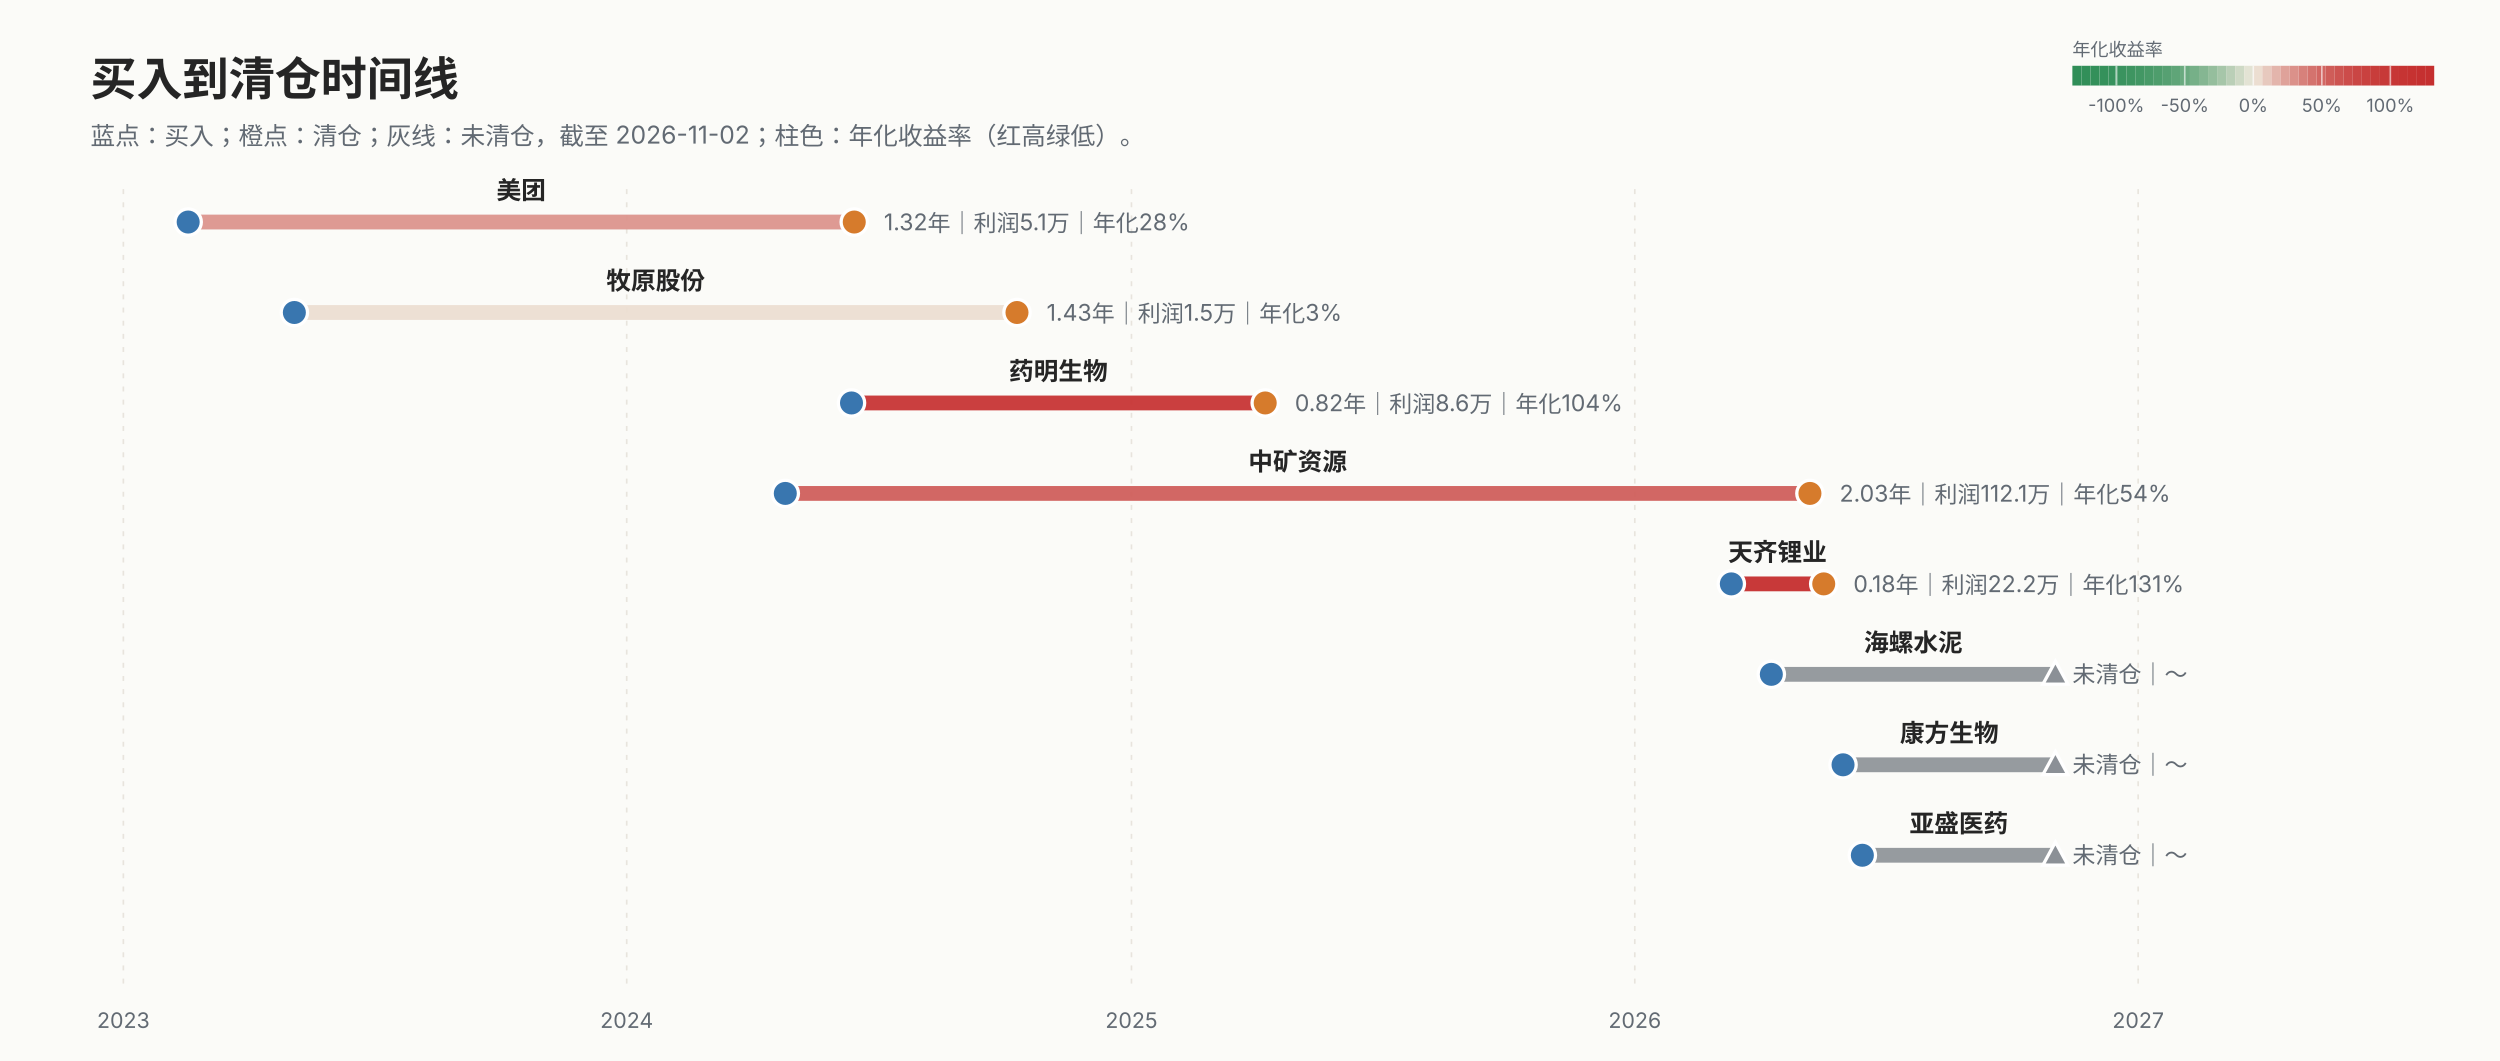
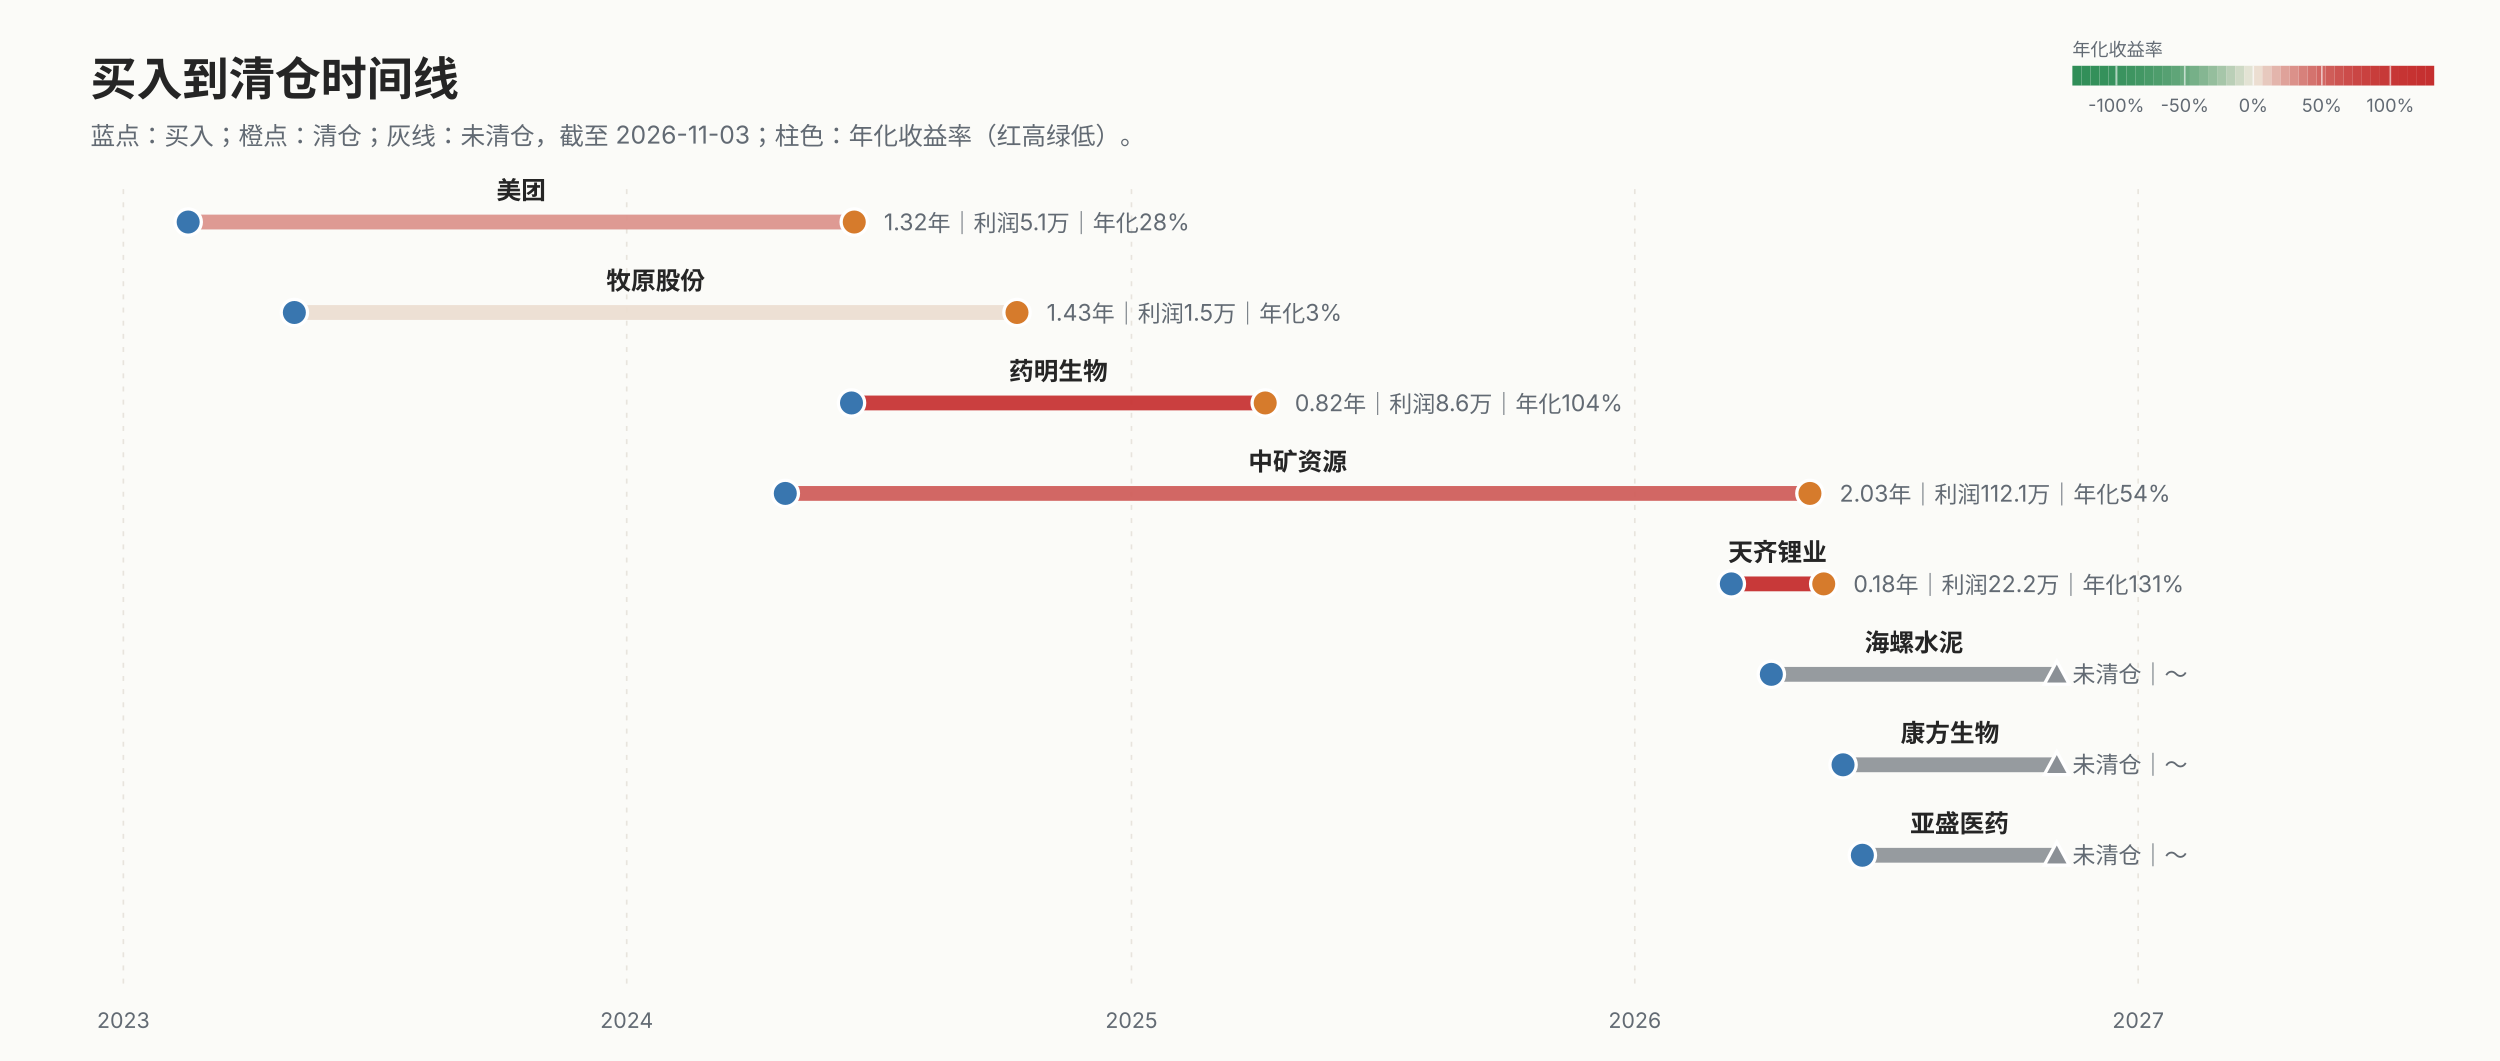
<svg xmlns="http://www.w3.org/2000/svg" width="1520" height="645" viewBox="0 0 1520 645" role="img" aria-label="买入到清仓时间线">
  <rect width="100%" height="100%" fill="#fbfbf8" />
  <style>text{font-family:"Inter","Noto Sans SC","PingFang SC","Microsoft YaHei",Arial,sans-serif;}</style>
  <text x="55" y="58" font-size="28" font-weight="700" fill="#252525">买入到清仓时间线</text>
  <g>
    <rect x="1260.00" y="40" width="5.50" height="12" fill="#308e58" />
    <rect x="1265.50" y="40" width="5.50" height="12" fill="#328f59" />
    <rect x="1271.00" y="40" width="5.50" height="12" fill="#33905a" />
    <rect x="1276.50" y="40" width="5.50" height="12" fill="#35915b" />
    <rect x="1282.00" y="40" width="5.50" height="12" fill="#37925d" />
    <rect x="1287.50" y="40" width="5.50" height="12" fill="#3a935f" />
    <rect x="1293.00" y="40" width="5.50" height="12" fill="#3e9561" />
    <rect x="1298.50" y="40" width="5.50" height="12" fill="#429764" />
    <rect x="1304.00" y="40" width="5.50" height="12" fill="#489a68" />
    <rect x="1309.50" y="40" width="5.50" height="12" fill="#4e9d6c" />
    <rect x="1315.00" y="40" width="5.50" height="12" fill="#56a072" />
    <rect x="1320.50" y="40" width="5.50" height="12" fill="#5fa578" />
    <rect x="1326.00" y="40" width="5.50" height="12" fill="#6aaa7f" />
    <rect x="1331.50" y="40" width="5.50" height="12" fill="#76b088" />
    <rect x="1337.00" y="40" width="5.50" height="12" fill="#85b692" />
    <rect x="1342.50" y="40" width="5.50" height="12" fill="#95be9d" />
    <rect x="1348.00" y="40" width="5.50" height="12" fill="#a6c6a9" />
    <rect x="1353.50" y="40" width="5.50" height="12" fill="#bacfb7" />
    <rect x="1359.00" y="40" width="5.50" height="12" fill="#ced9c5" />
    <rect x="1364.50" y="40" width="5.50" height="12" fill="#e3e3d4" />
    <rect x="1370.00" y="40" width="5.50" height="12" fill="#ecded1" />
    <rect x="1375.50" y="40" width="5.50" height="12" fill="#e7c9be" />
    <rect x="1381.00" y="40" width="5.50" height="12" fill="#e3b5ac" />
    <rect x="1386.50" y="40" width="5.50" height="12" fill="#dfa29a" />
    <rect x="1392.00" y="40" width="5.50" height="12" fill="#db918a" />
    <rect x="1397.50" y="40" width="5.50" height="12" fill="#d7817b" />
    <rect x="1403.00" y="40" width="5.50" height="12" fill="#d4736e" />
    <rect x="1408.50" y="40" width="5.50" height="12" fill="#d26763" />
    <rect x="1414.00" y="40" width="5.50" height="12" fill="#cf5d59" />
    <rect x="1419.50" y="40" width="5.50" height="12" fill="#cd5451" />
    <rect x="1425.00" y="40" width="5.50" height="12" fill="#cc4c4a" />
    <rect x="1430.50" y="40" width="5.50" height="12" fill="#ca4644" />
    <rect x="1436.00" y="40" width="5.50" height="12" fill="#c9413f" />
    <rect x="1441.50" y="40" width="5.50" height="12" fill="#c83d3b" />
    <rect x="1447.00" y="40" width="5.50" height="12" fill="#c73938" />
    <rect x="1452.50" y="40" width="5.50" height="12" fill="#c73635" />
    <rect x="1458.00" y="40" width="5.50" height="12" fill="#c63433" />
    <rect x="1463.50" y="40" width="5.50" height="12" fill="#c63231" />
    <rect x="1469.00" y="40" width="5.50" height="12" fill="#c53030" />
    <rect x="1474.50" y="40" width="5.50" height="12" fill="#c52f2f" />
    <line x1="1286.67" y1="40" x2="1286.67" y2="52" stroke="#fff" stroke-width="1" opacity=".6" />
    <text x="1286.67" y="68" font-size="11" fill="#626a73" text-anchor="middle">-100%</text>
    <line x1="1328.33" y1="40" x2="1328.33" y2="52" stroke="#fff" stroke-width="1" opacity=".6" />
    <text x="1328.33" y="68" font-size="11" fill="#626a73" text-anchor="middle">-50%</text>
    <line x1="1370.00" y1="40" x2="1370.00" y2="52" stroke="#fff" stroke-width="1" opacity=".6" />
    <text x="1370.00" y="68" font-size="11" fill="#626a73" text-anchor="middle">0%</text>
    <line x1="1411.67" y1="40" x2="1411.67" y2="52" stroke="#fff" stroke-width="1" opacity=".6" />
    <text x="1411.67" y="68" font-size="11" fill="#626a73" text-anchor="middle">50%</text>
    <line x1="1453.33" y1="40" x2="1453.33" y2="52" stroke="#fff" stroke-width="1" opacity=".6" />
    <text x="1453.33" y="68" font-size="11" fill="#626a73" text-anchor="middle">100%</text>
    <text x="1260" y="34" font-size="11" fill="#626a73">年化收益率</text>
  </g>
-   <text x="55" y="88" font-size="15" fill="#626a73">蓝点：买入；橙点：清仓；灰线：未清仓，截至 2026-11-02；柱色：年化收益率（红高绿低）。</text>
+   <text x="55" y="88" font-size="15" fill="#626a73">蓝点：买入；橙点：清仓；灰线：未清仓，截至 2026-11-03；柱色：年化收益率（红高绿低）。</text>
  <line x1="75.00" y1="115" x2="75.00" y2="600" stroke="#ddd7ce" opacity=".65" stroke-dasharray="3 5" />
  <text x="75.00" y="625" font-size="13" fill="#626a73" text-anchor="middle">2023</text>
  <line x1="381.04" y1="115" x2="381.04" y2="600" stroke="#ddd7ce" opacity=".65" stroke-dasharray="3 5" />
  <text x="381.04" y="625" font-size="13" fill="#626a73" text-anchor="middle">2024</text>
  <line x1="687.92" y1="115" x2="687.92" y2="600" stroke="#ddd7ce" opacity=".65" stroke-dasharray="3 5" />
  <text x="687.92" y="625" font-size="13" fill="#626a73" text-anchor="middle">2025</text>
  <line x1="993.96" y1="115" x2="993.96" y2="600" stroke="#ddd7ce" opacity=".65" stroke-dasharray="3 5" />
  <text x="993.96" y="625" font-size="13" fill="#626a73" text-anchor="middle">2026</text>
  <line x1="1300.00" y1="115" x2="1300.00" y2="600" stroke="#ddd7ce" opacity=".65" stroke-dasharray="3 5" />
  <text x="1300.00" y="625" font-size="13" fill="#626a73" text-anchor="middle">2027</text>
  <line x1="114.41" y1="135" x2="519.39" y2="135" stroke="#dc958e" stroke-width="9" opacity=".95" />
  <circle cx="519.39" cy="135" r="8" fill="#d67b2c" stroke="#fff" stroke-width="2" />
  <circle cx="114.41" cy="135" r="8" fill="#3976af" stroke="#fff" stroke-width="2" />
  <text x="316.90" y="121" font-size="15" font-weight="700" fill="#252525" text-anchor="middle">美团</text>
  <text x="537.39" y="140" font-size="14" fill="#626a73">1.32年｜利润5.1万｜年化28%</text>
  <line x1="178.97" y1="190" x2="618.33" y2="190" stroke="#ecded2" stroke-width="9" opacity=".95" />
  <circle cx="618.33" cy="190" r="8" fill="#d67b2c" stroke="#fff" stroke-width="2" />
  <circle cx="178.97" cy="190" r="8" fill="#3976af" stroke="#fff" stroke-width="2" />
  <text x="398.65" y="176" font-size="15" font-weight="700" fill="#252525" text-anchor="middle">牧原股份</text>
  <text x="636.33" y="195" font-size="14" fill="#626a73">1.43年｜利润1.5万｜年化3%</text>
  <line x1="517.71" y1="245" x2="769.25" y2="245" stroke="#c73535" stroke-width="9" opacity=".95" />
  <circle cx="769.25" cy="245" r="8" fill="#d67b2c" stroke="#fff" stroke-width="2" />
  <circle cx="517.71" cy="245" r="8" fill="#3976af" stroke="#fff" stroke-width="2" />
  <text x="643.48" y="231" font-size="15" font-weight="700" fill="#252525" text-anchor="middle">药明生物</text>
  <text x="787.25" y="250" font-size="14" fill="#626a73">0.82年｜利润8.6万｜年化104%</text>
  <line x1="477.46" y1="300" x2="1100.44" y2="300" stroke="#d0605c" stroke-width="9" opacity=".95" />
  <circle cx="1100.44" cy="300" r="8" fill="#d67b2c" stroke="#fff" stroke-width="2" />
  <circle cx="477.46" cy="300" r="8" fill="#3976af" stroke="#fff" stroke-width="2" />
  <text x="788.95" y="286" font-size="15" font-weight="700" fill="#252525" text-anchor="middle">中矿资源</text>
  <text x="1118.44" y="305" font-size="14" fill="#626a73">2.03年｜利润112.1万｜年化54%</text>
  <line x1="1052.65" y1="355" x2="1108.83" y2="355" stroke="#c52f2f" stroke-width="9" opacity=".95" />
  <circle cx="1108.83" cy="355" r="8" fill="#d67b2c" stroke="#fff" stroke-width="2" />
  <circle cx="1052.65" cy="355" r="8" fill="#3976af" stroke="#fff" stroke-width="2" />
  <text x="1080.74" y="341" font-size="15" font-weight="700" fill="#252525" text-anchor="middle">天齐锂业</text>
  <text x="1126.83" y="360" font-size="14" fill="#626a73">0.18年｜利润22.2万｜年化131%</text>
-   <line x1="1076.97" y1="410" x2="1249.69" y2="410" stroke="#8b9096" stroke-width="9" opacity=".9" />
-   <polygon points="1249.69,402 1242.09,416 1257.29,416" fill="#8b9096" stroke="#fff" stroke-width="2" />
+   <line x1="1076.97" y1="410" x2="1250.53" y2="410" stroke="#8b9096" stroke-width="9" opacity=".9" />
+   <polygon points="1250.53,402 1242.93,416 1258.13,416" fill="#8b9096" stroke="#fff" stroke-width="2" />
  <circle cx="1076.97" cy="410" r="8" fill="#3976af" stroke="#fff" stroke-width="2" />
-   <text x="1163.33" y="396" font-size="15" font-weight="700" fill="#252525" text-anchor="middle">海螺水泥</text>
+   <text x="1163.75" y="396" font-size="15" font-weight="700" fill="#252525" text-anchor="middle">海螺水泥</text>
  <text x="1260.00" y="415" font-size="14" fill="#626a73">未清仓｜～</text>
-   <line x1="1120.57" y1="465" x2="1249.69" y2="465" stroke="#8b9096" stroke-width="9" opacity=".9" />
-   <polygon points="1249.69,457 1242.09,471 1257.29,471" fill="#8b9096" stroke="#fff" stroke-width="2" />
+   <line x1="1120.57" y1="465" x2="1250.53" y2="465" stroke="#8b9096" stroke-width="9" opacity=".9" />
+   <polygon points="1250.53,457 1242.93,471 1258.13,471" fill="#8b9096" stroke="#fff" stroke-width="2" />
  <circle cx="1120.57" cy="465" r="8" fill="#3976af" stroke="#fff" stroke-width="2" />
-   <text x="1185.13" y="451" font-size="15" font-weight="700" fill="#252525" text-anchor="middle">康方生物</text>
+   <text x="1185.55" y="451" font-size="15" font-weight="700" fill="#252525" text-anchor="middle">康方生物</text>
  <text x="1260.00" y="470" font-size="14" fill="#626a73">未清仓｜～</text>
-   <line x1="1132.31" y1="520" x2="1249.69" y2="520" stroke="#8b9096" stroke-width="9" opacity=".9" />
-   <polygon points="1249.69,512 1242.09,526 1257.29,526" fill="#8b9096" stroke="#fff" stroke-width="2" />
+   <line x1="1132.31" y1="520" x2="1250.53" y2="520" stroke="#8b9096" stroke-width="9" opacity=".9" />
+   <polygon points="1250.53,512 1242.93,526 1258.13,526" fill="#8b9096" stroke="#fff" stroke-width="2" />
  <circle cx="1132.31" cy="520" r="8" fill="#3976af" stroke="#fff" stroke-width="2" />
-   <text x="1191.00" y="506" font-size="15" font-weight="700" fill="#252525" text-anchor="middle">亚盛医药</text>
+   <text x="1191.42" y="506" font-size="15" font-weight="700" fill="#252525" text-anchor="middle">亚盛医药</text>
  <text x="1260.00" y="525" font-size="14" fill="#626a73">未清仓｜～</text>
</svg>
